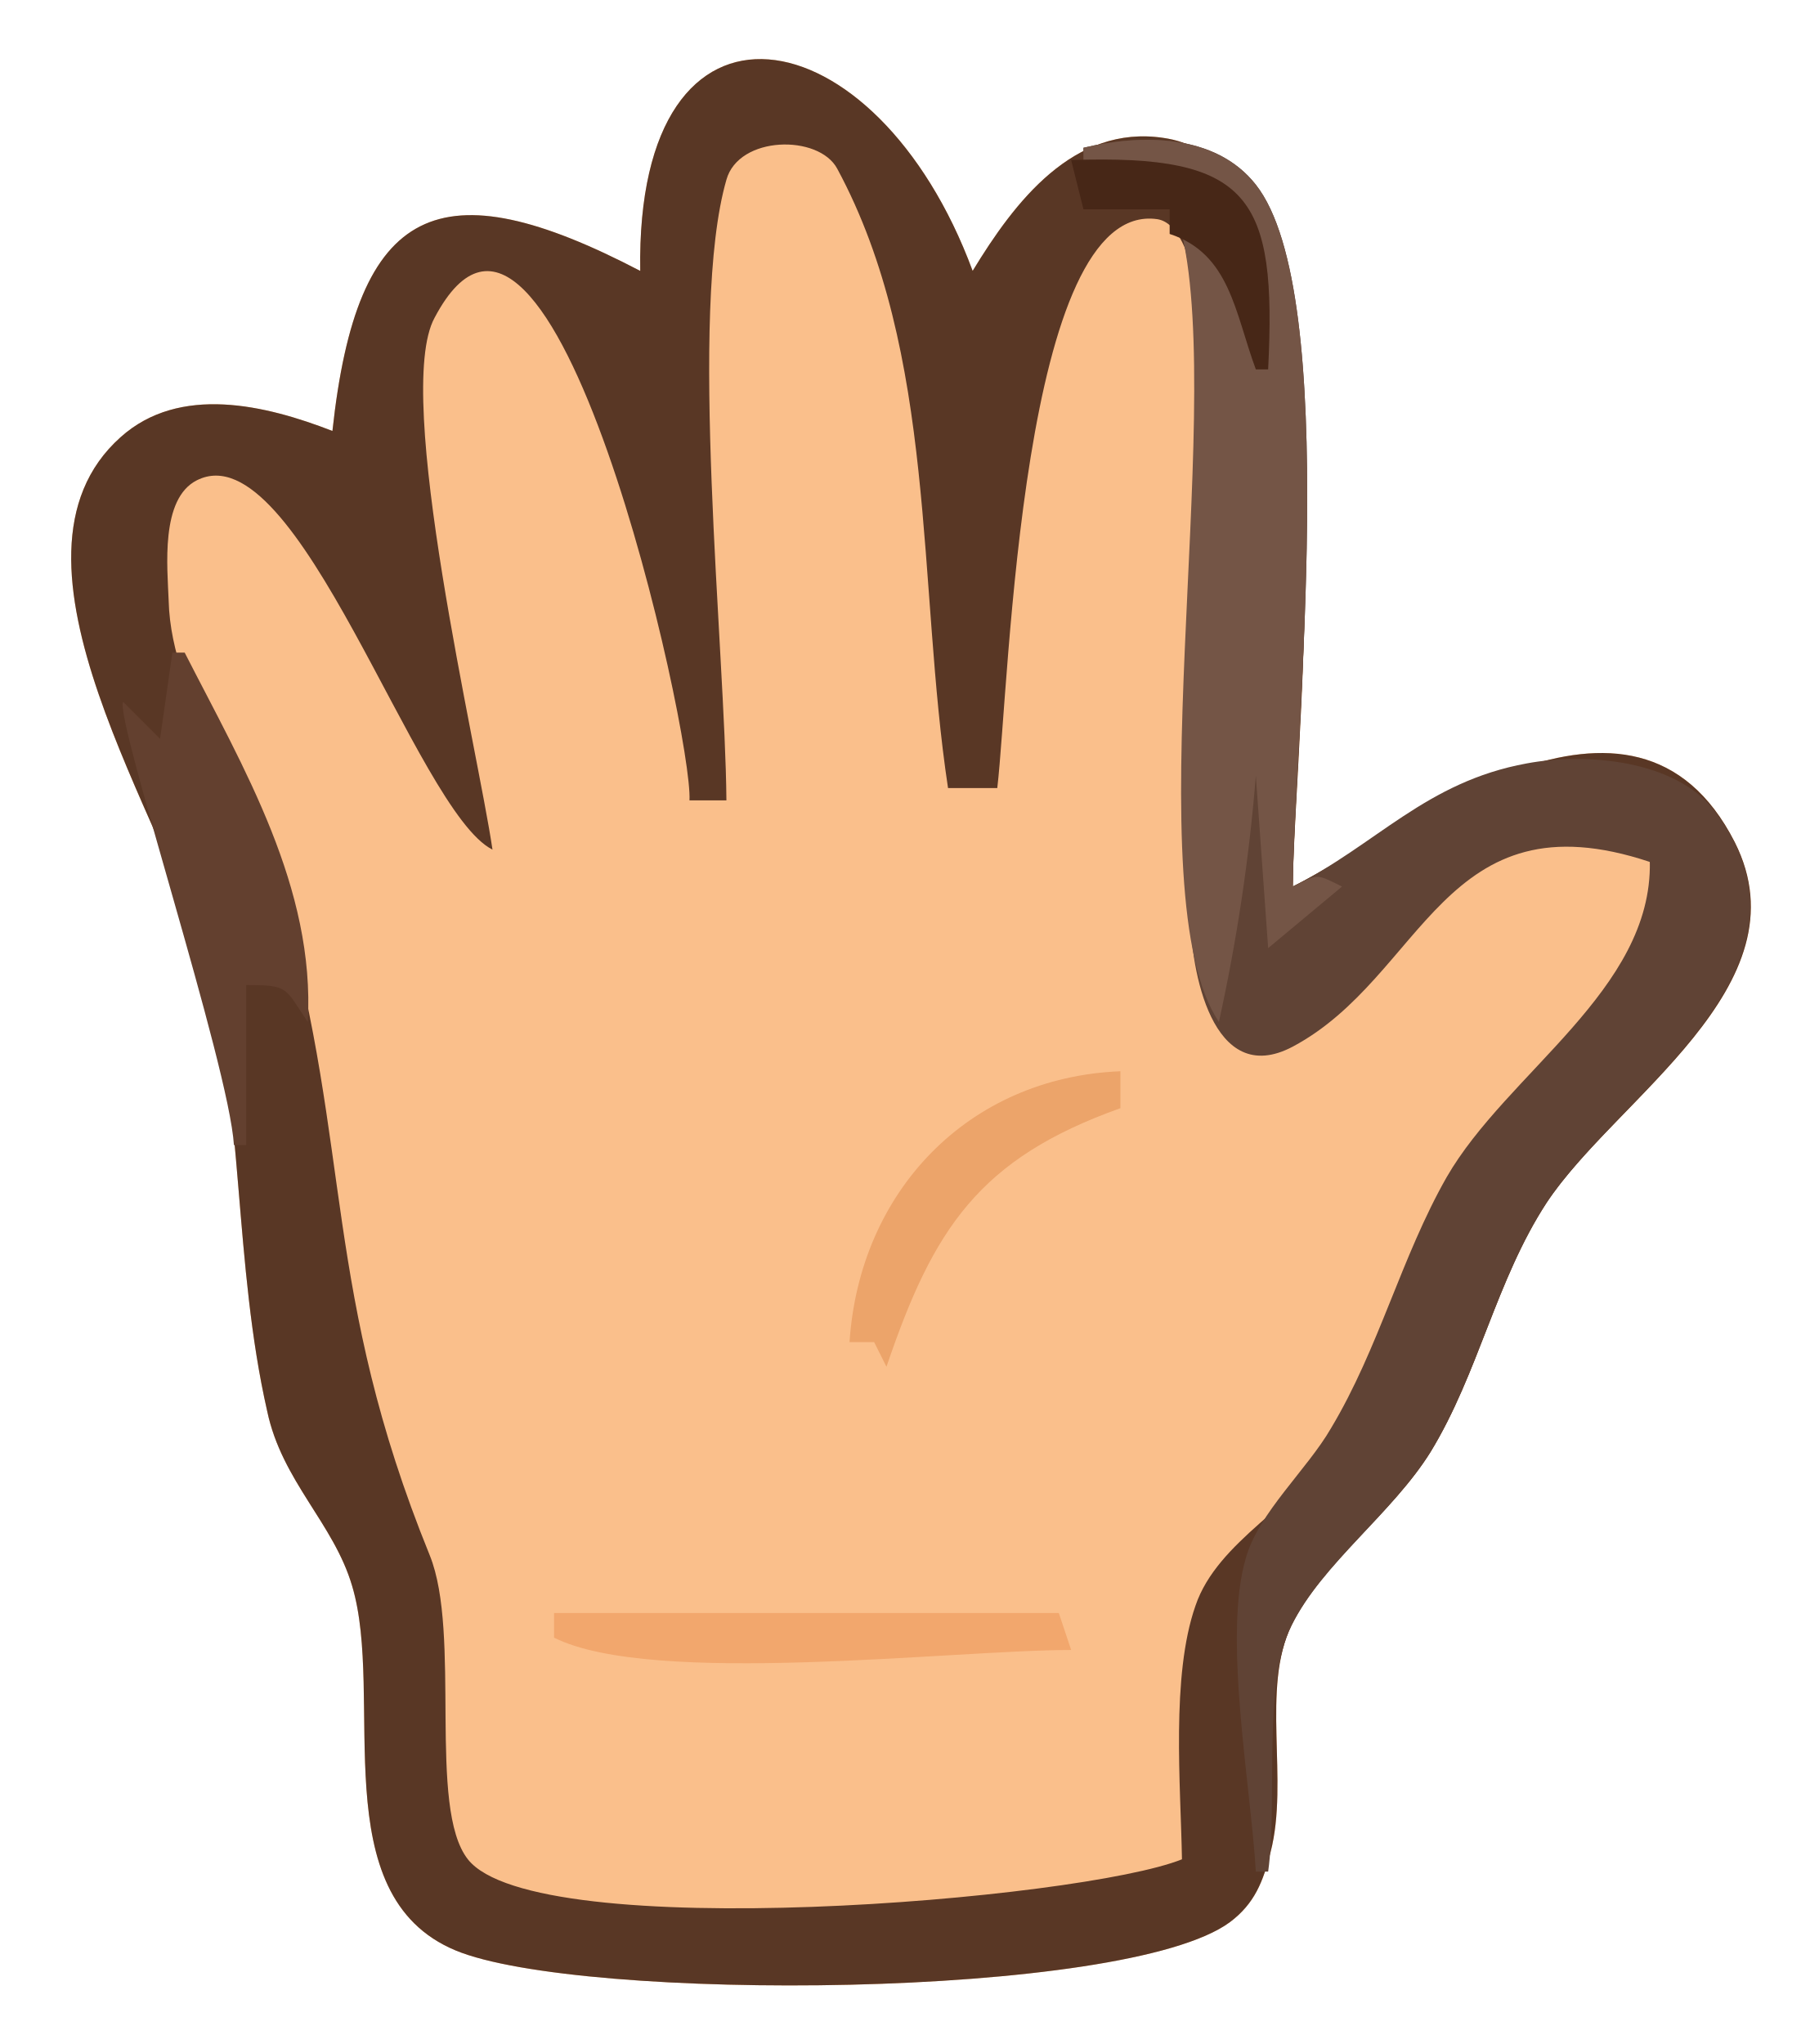
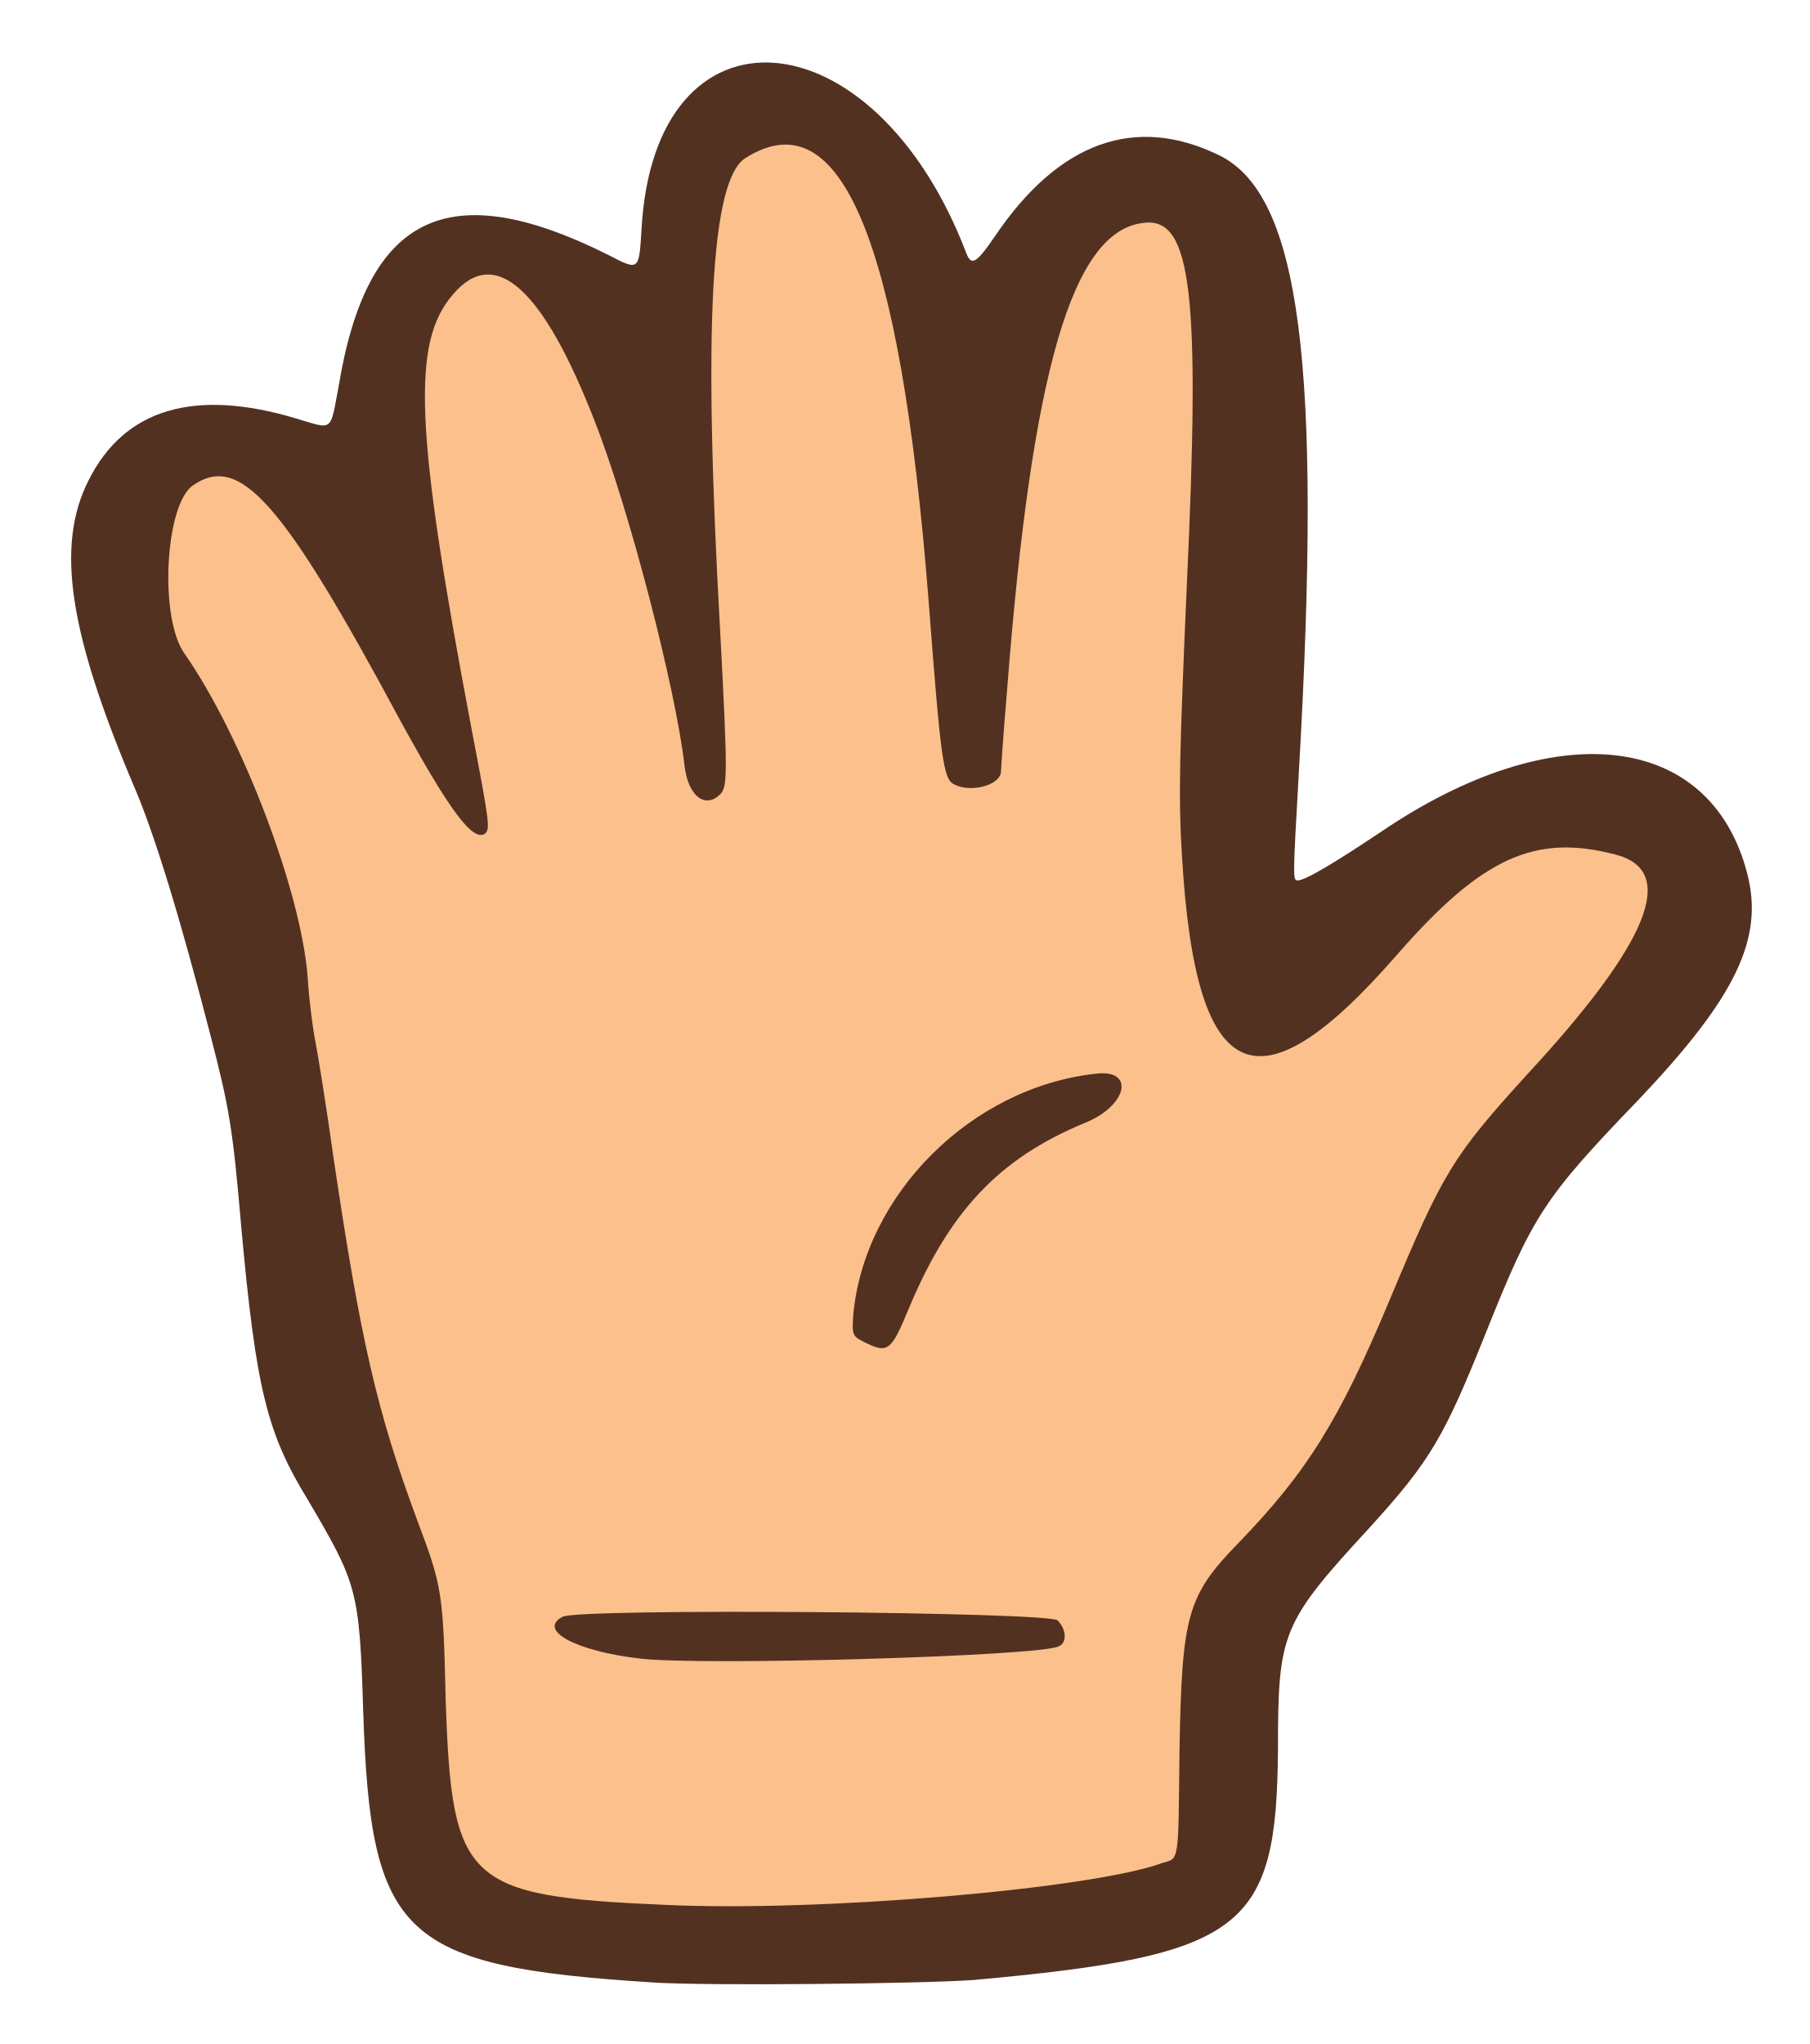
<svg xmlns="http://www.w3.org/2000/svg" viewBox="0 0 147 166" width="147" height="166">
-   <g transform="matrix(-1 0 0 1 147 0)">
-     <path fill="#fabf8b" d="M68 22C75.8.9 95.4-2.7 95 22c16.3-8.5 23-5.5 25 13 5.4-2.1 12.4-3.8 17.2.5 11.1 9.9-4 31.5-7 42.8-3 11.9-2.2 24.4-4.9 36.3-1.2 5.7-5.4 9.1-6.9 14.2-2.7 9 2.4 25.1-8.4 29.6-10.1 4.2-54.4 4-62.9-2.3-2-1.5-2.7-3.3-3.3-5.7-1.5-5.8.8-13.3-1.7-18.4s-8.2-9.1-11.3-14.1c-3.9-6.4-5.3-13.9-9.4-20.2C15.9 89.3.2 80.1 6.1 68.4c8.2-16.1 26.7-1 35.9 3.6-.1-12.7-5.7-58.5 10.5-60.8C59.8 10.1 64.6 16.4 68 22" />
-     <path fill="#593725" d="M68 22C75.8.9 95.4-2.7 95 22c16.3-8.5 23-5.5 25 13 5.4-2.1 12.4-3.8 17.2.5 11.1 9.9-4 31.5-7 42.8-3 11.9-2.2 24.4-4.9 36.3-1.2 5.7-5.4 9.1-6.9 14.2-2.7 9 2.4 25.1-8.4 29.6-10.1 4.2-54.4 4-62.9-2.3-2-1.5-2.7-3.3-3.3-5.7-1.5-5.8.8-13.3-1.7-18.4s-8.2-9.1-11.3-14.1c-3.9-6.4-5.3-13.9-9.4-20.2C15.9 89.3.2 80.1 6.1 68.4c8.2-16.1 26.7-1 35.9 3.6-.1-12.7-5.7-58.5 10.5-60.8C59.8 10.1 64.6 16.4 68 22m39 47c1.2-8.2 8.1-37 4.7-43.2-9.5-18-21 33.8-20.7 39.2h-3c.1-12.3 3.1-39.7 0-50.4-1-3.6-7.5-3.7-9-.9-8.1 15-6.5 33.8-9 50.3h-4c-1-8.5-1.9-47.8-13-46.2-6.4 1-4 36.1-4 42.2.1 5.8.9 12.7.1 18.4C46.3 98.9 24.3 55.2 13 70c-.5.6-.7 3.4-.6 4.3.5 5.6 9.5 12.1 12.9 16.6C31.5 99 33 109 38.5 117.4c3.1 4.8 9.6 7.7 11.4 13 2 5.7 1.2 14.6 1.1 20.6 8.2 3.3 52.5 7 58 0 3.3-4.2.5-18.3 3.1-24.7 8.7-21.4 6.3-33 11.9-52.7 2.3-8.2 9.1-16.6 9.3-24.8.1-2.7.7-8.3-2.3-9.8-8.2-4.1-17.8 26.9-24 30" />
-     <path fill="#604335" d="m45 28 4-9h2c-2.7 11.5-.9 26-.8 37.9l.1 17.5c0 4.2-1.7 14.1-8.3 10.6-10.7-5.7-12.2-20.6-29-15-.2 10.4 11.6 17.1 16.5 25.6 3.7 6.5 5.5 13.9 9.4 20.4 1.9 3.3 5.9 6.9 6.9 10.5 1.9 6.3-.4 18.6-.8 25.5h-1c-.8-5.7.5-15.2-1.9-20-2.5-5-8.2-9.1-11.3-14.1-3.9-6.4-5.3-13.9-9.4-20.2-6.2-9.3-23.3-19-13.7-31.8 3.2-4.2 10.5-4.8 15.3-3.9 8.2 1.5 12.2 6.6 19 10-.1-11.9-4-48.1 3-57 3.3-4.2 9.4-4.1 14-3v1c-12.2 1.2-14.4 1.8-14 15" />
-     <path fill="#745546" d="m45 63-1 14-6-5c2.2-1.1 1.9-1 4 0-.1-11.9-4-48.1 3-57 3.3-4.2 9.4-4.1 14-3v1c-12.2 1.2-14.4 1.8-14 15l4-9h2c-3.5 15.2 3.9 53.7-3 64q-2.2-10-3-20" />
-     <path fill="#63402f" d="M122 83c-.6-10.9 5.2-20.6 10-30h1l1 7 3-3c.7 1.3-8.6 29.5-9 36h-1V80c-3.5 0-3.1.2-5 3" />
-     <path fill="#f2a76d" d="m60 134 1-3h41v2c-8 4-32.3 1-42 1" />
-     <path fill="#eca46a" d="M75 111c-3.8-11.2-7.5-16.9-19-21v-3c12.4.5 21.2 9.8 22 22h-2z" />
-     <path fill="#472717" d="m60 13-1 4h-7v2c-4.9 1.6-5.3 6.4-7 11h-1c-.7-14 1.4-17.5 16-17" />
-   </g>
+   <path class="c-outline" fill="#533121" d="M53 161C32.6 159.7 30.1 157.3 29.5 139C29.2 129.1 29 128.6 25 121.8C21.7 116.4 20.8 112.9 19.6 99.7C18.9 91.5 18.6 89.9 17.1 84.1C14.6 74.4 12.5 67.6 10.9 63.9C5.6 51.4 4.5 44.3 7.2 39C10.1 33.2 15.8 31.5 24.1 34C27.1 34.9 26.8 35.1 27.5 31.4C29.8 17.4 36.4 14.2 49.4 20.7C51.9 22 51.9 22 52.1 18.7C53.1 -0.4 71 0.9 78.5 20.6C78.9 21.6 79.3 21.4 80.8 19.2C86 11.5 92.2 9.3 99 12.6C105.6 15.8 107.4 29.5 105.5 62.6C105 71.4 105 71.5 105.4 71.5C106 71.5 108.2 70.2 112.1 67.6C126.2 58 138.9 59.4 141.9 70.9C143.3 76.2 141 81 133 89.4C125.4 97.3 124.5 98.7 120.7 108.2C117.3 116.7 116.2 118.6 111.3 124C104.1 131.8 103.8 132.6 103.8 142C103.7 156.7 101.1 158.8 79.1 160.8C75.2 161.1 57.4 161.3 53 161Z" />
+   <path class="c-skin" fill="#fbc08c" d="M54 154.7C37.8 154 36.7 152.9 36.2 138.1C36 129.3 35.9 128.8 33.9 123.5C30.6 114.6 29.3 108.9 27.1 94.1C26.5 89.8 25.8 85.5 25.6 84.5C25.4 83.5 25.1 81.2 25 79.5C24.5 72.4 19.6 59.7 15 53.1C12.9 50.2 13.4 40.9 15.7 39.4C19.5 36.8 23 40.8 32.5 58.5C36.5 65.8 38.4 68.4 39.4 67.7C39.8 67.3 39.8 67 38.3 59.2C33.7 34.9 33.4 27.8 36.8 23.9C40.2 19.9 44.1 23.4 48.3 34.2C51.1 41.3 54.9 56 55.6 62.2C55.9 64.7 57.3 65.7 58.5 64.5C59.1 63.9 59.1 62.8 58.5 51.4C57.1 26.6 57.7 14.5 60.6 12.8C68.3 8 73.1 19.5 75.4 48.5C76.4 61.6 76.6 63.3 77.5 63.7C78.8 64.4 81.2 63.8 81.3 62.7C81.3 62.5 81.5 59.5 81.8 56C83.8 30.1 87.1 18.7 92.9 18.1C96.8 17.6 97.5 23.9 96.4 47.4C95.8 61.1 95.7 64.7 96 69.5C97.1 88.3 102.1 90.6 113.5 77.5C120.4 69.6 124.7 67.7 131.2 69.4C136.3 70.7 134 76.5 124 87.3C118 93.9 117.2 95.2 112.9 105.5C108.8 115.3 106.2 119.5 100.6 125.3C96.4 129.6 96 131.2 95.8 142.1C95.7 151.4 95.8 150.9 94.4 151.3C88.7 153.4 66.6 155.3 54 154.7Z" />
+   <path class="c-outline" fill="#533121" d="M70.4 109.1C69.2 108.5 69.2 108.5 69.3 106.8C70.2 97 78.9 88.3 89 87.2C92.2 86.8 91.6 89.8 88.1 91.2C81.1 94.1 77.1 98.4 73.8 106.3C72.4 109.7 72.1 109.9 70.4 109.1Z" />
+   <path class="c-outline" fill="#533121" d="M52 134.7C46.8 134.1 43.6 132.4 45.7 131.3C47 130.6 85.2 130.9 85.9 131.6C86.6 132.3 86.7 133.4 86 133.7C84.6 134.5 57.1 135.3 52 134.7Z" />
</svg>
